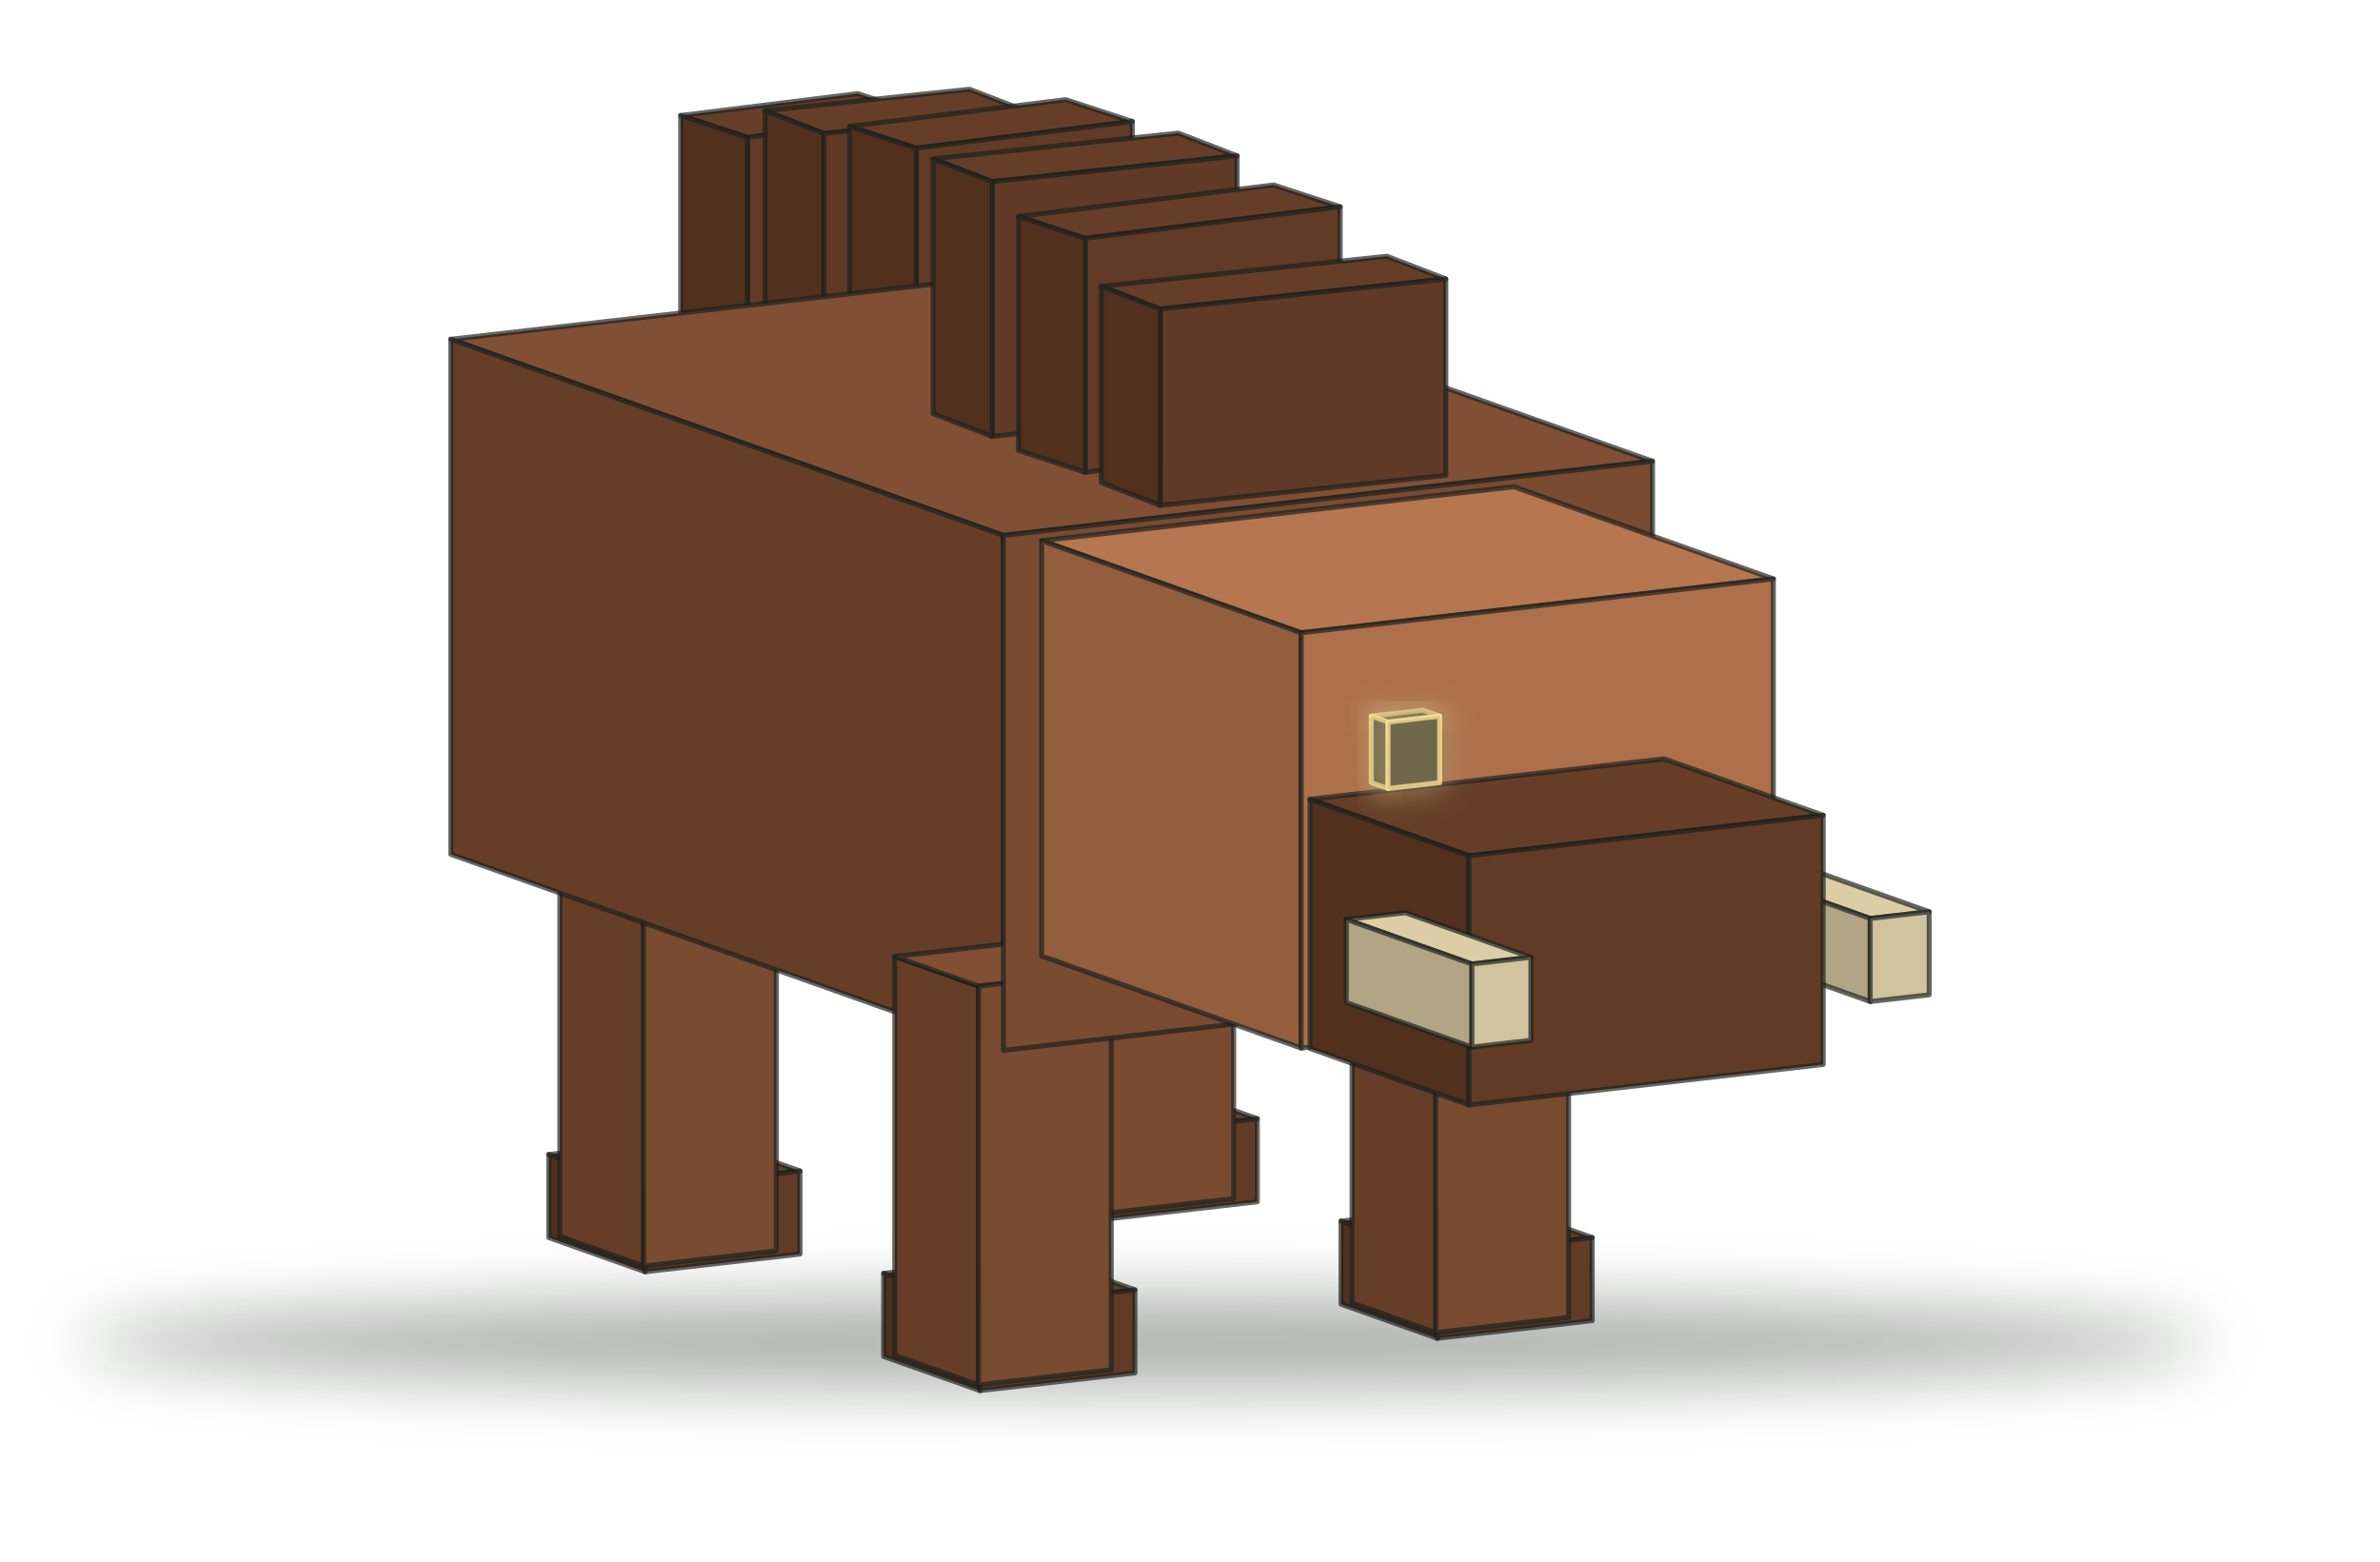
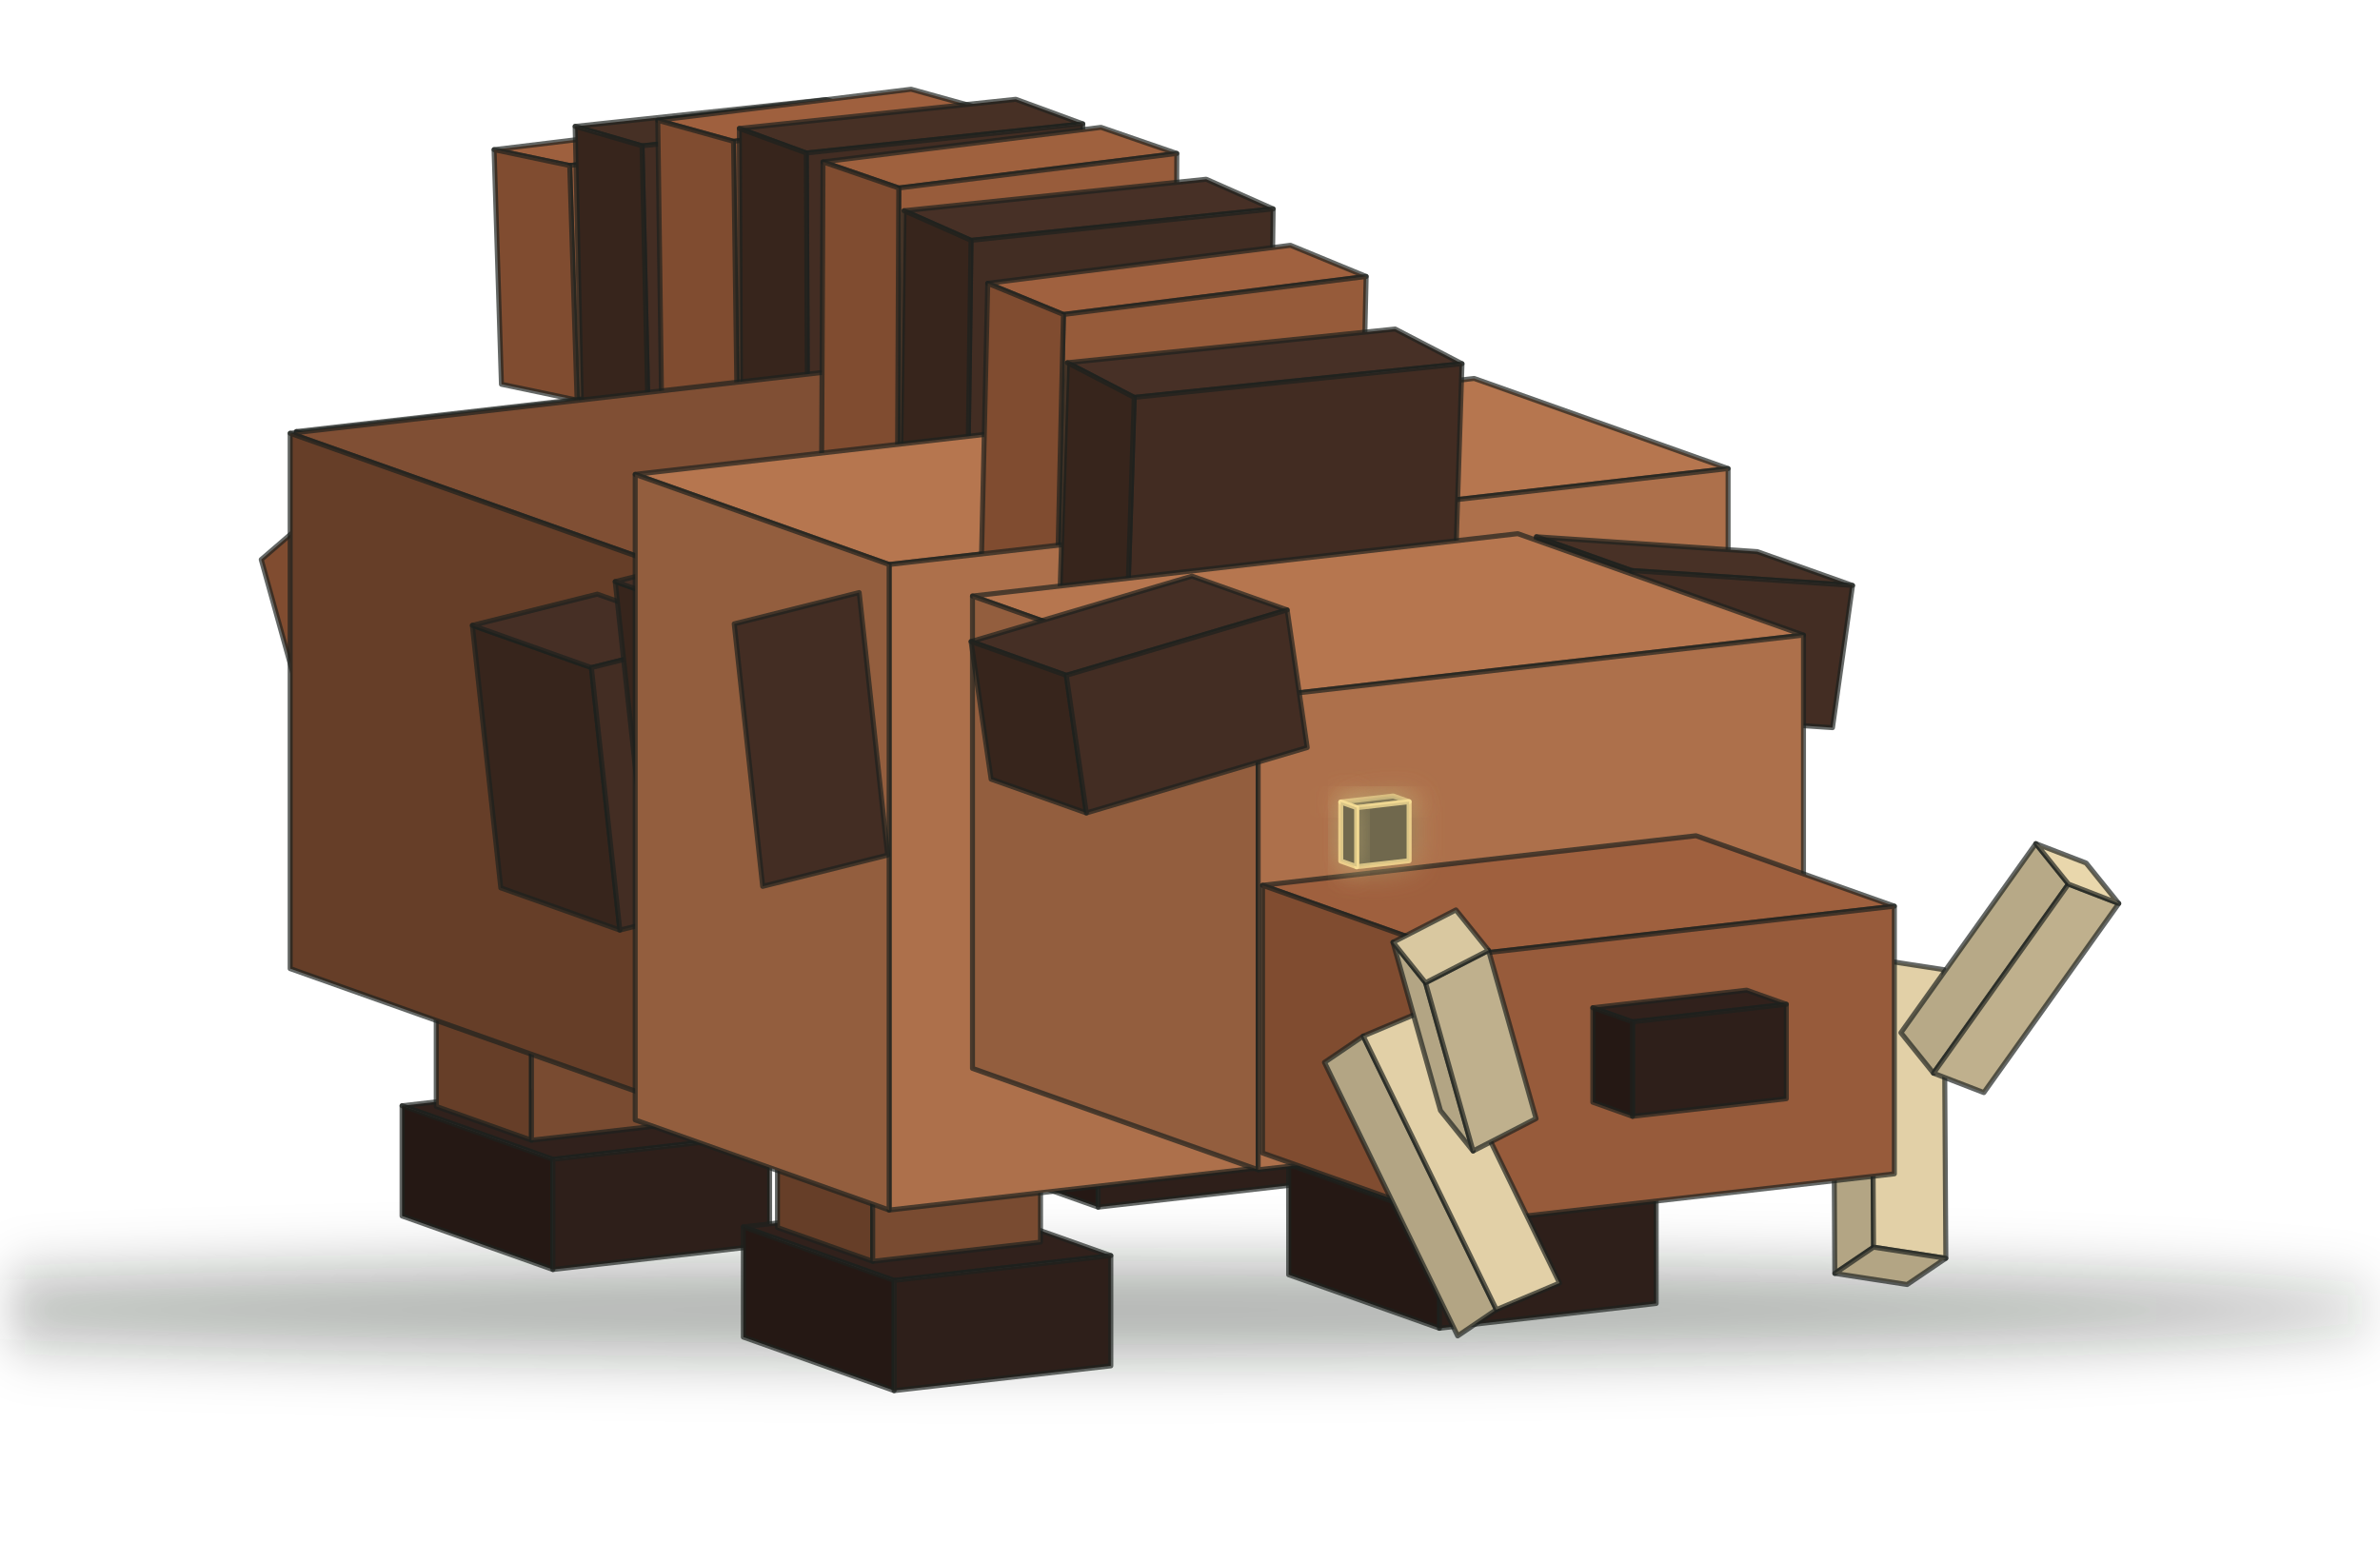
<svg xmlns="http://www.w3.org/2000/svg" width="640" height="420" viewBox="0 0 640 420" role="img" aria-labelledby="portrait-title">
  <defs>
    <filter id="portrait-glow" x="-80%" y="-80%" width="260%" height="260%">
      <feGaussianBlur stdDeviation="4" result="blur" />
      <feMerge>
        <feMergeNode in="blur" />
        <feMergeNode in="SourceGraphic" />
      </feMerge>
    </filter>
    <filter id="portrait-shadow" x="-40%" y="-80%" width="180%" height="260%">
      <feGaussianBlur stdDeviation="8" />
    </filter>
  </defs>
-   <ellipse cx="307.53" cy="360.99" rx="286.24" ry="13" fill="#0c120f" opacity=".32" filter="url(#portrait-shadow)" />
+   <ellipse cx="286.47" cy="352.26" rx="359.64" ry="13" fill="#0c120f" opacity=".32" filter="url(#portrait-shadow)" />
  <g>
-     <polygon points="222.80,125.70 199.00,128.43 152.93,168.12 176.73,165.40" fill="#51301e" stroke="#1c211e" stroke-opacity=".68" stroke-width="1.35" stroke-linejoin="round" vector-effect="non-scaling-stroke" />
-     <polygon points="199.00,128.43 191.94,103.07 145.87,142.76 152.93,168.12" fill="#51301e" stroke="#1c211e" stroke-opacity=".68" stroke-width="1.35" stroke-linejoin="round" vector-effect="non-scaling-stroke" />
-     <polygon points="338.09,300.87 312.20,291.68 270.55,296.44 296.44,305.63" fill="#663e28" stroke="#1c211e" stroke-opacity=".68" stroke-width="1.35" stroke-linejoin="round" vector-effect="non-scaling-stroke" />
-     <polygon points="296.44,327.97 296.44,305.63 270.55,296.44 270.55,318.78" fill="#51301e" stroke="#1c211e" stroke-opacity=".68" stroke-width="1.35" stroke-linejoin="round" vector-effect="non-scaling-stroke" />
-     <polygon points="222.80,125.70 215.74,100.34 191.94,103.07 199.00,128.43" fill="#694029" stroke="#1c211e" stroke-opacity=".68" stroke-width="1.35" stroke-linejoin="round" vector-effect="non-scaling-stroke" />
-     <polygon points="296.04,326.43 296.04,219.20 273.52,211.21 273.52,318.44" fill="#663e28" stroke="#1c211e" stroke-opacity=".68" stroke-width="1.35" stroke-linejoin="round" vector-effect="non-scaling-stroke" />
-     <polygon points="331.74,215.12 309.22,207.13 273.52,211.21 296.04,219.20" fill="#804f34" stroke="#1c211e" stroke-opacity=".68" stroke-width="1.35" stroke-linejoin="round" vector-effect="non-scaling-stroke" />
-     <polygon points="338.09,323.21 338.09,300.87 296.44,305.63 296.44,327.97" fill="#613b26" stroke="#1c211e" stroke-opacity=".68" stroke-width="1.35" stroke-linejoin="round" vector-effect="non-scaling-stroke" />
-     <polygon points="331.74,322.35 331.74,215.12 296.04,219.20 296.04,326.43" fill="#794b31" stroke="#1c211e" stroke-opacity=".68" stroke-width="1.35" stroke-linejoin="round" vector-effect="non-scaling-stroke" />
-     <polygon points="248.57,31.05 230.65,25.18 183.05,31.07 200.97,36.94" fill="#663e28" stroke="#1c211e" stroke-opacity=".68" stroke-width="1.35" stroke-linejoin="round" vector-effect="non-scaling-stroke" />
-     <polygon points="248.57,83.86 248.57,31.05 200.97,36.94 200.97,89.76" fill="#613b26" stroke="#1c211e" stroke-opacity=".68" stroke-width="1.35" stroke-linejoin="round" vector-effect="non-scaling-stroke" />
-     <polygon points="200.97,89.76 200.97,36.94 183.05,31.07 183.05,83.88" fill="#51301e" stroke="#1c211e" stroke-opacity=".68" stroke-width="1.35" stroke-linejoin="round" vector-effect="non-scaling-stroke" />
-     <polygon points="215.12,314.93 189.22,305.74 147.57,310.50 173.46,319.69" fill="#663e28" stroke="#1c211e" stroke-opacity=".68" stroke-width="1.35" stroke-linejoin="round" vector-effect="non-scaling-stroke" />
-     <polygon points="173.46,342.03 173.46,319.69 147.57,310.50 147.57,332.84" fill="#51301e" stroke="#1c211e" stroke-opacity=".68" stroke-width="1.35" stroke-linejoin="round" vector-effect="non-scaling-stroke" />
-     <polygon points="173.06,340.49 173.06,233.27 150.55,225.27 150.55,332.50" fill="#663e28" stroke="#1c211e" stroke-opacity=".68" stroke-width="1.35" stroke-linejoin="round" vector-effect="non-scaling-stroke" />
-     <polygon points="208.76,229.18 186.25,221.19 150.55,225.27 173.06,233.27" fill="#804f34" stroke="#1c211e" stroke-opacity=".68" stroke-width="1.35" stroke-linejoin="round" vector-effect="non-scaling-stroke" />
-     <polygon points="276.55,30.11 260.72,24.00 205.73,29.78 221.57,35.89" fill="#663e28" stroke="#1c211e" stroke-opacity=".68" stroke-width="1.35" stroke-linejoin="round" vector-effect="non-scaling-stroke" />
-     <polygon points="215.12,337.27 215.12,314.93 173.46,319.69 173.46,342.03" fill="#613b26" stroke="#1c211e" stroke-opacity=".68" stroke-width="1.35" stroke-linejoin="round" vector-effect="non-scaling-stroke" />
-     <polygon points="208.76,336.41 208.76,229.18 173.06,233.27 173.06,340.49" fill="#794b31" stroke="#1c211e" stroke-opacity=".68" stroke-width="1.35" stroke-linejoin="round" vector-effect="non-scaling-stroke" />
-     <polygon points="221.57,98.81 221.57,35.89 205.73,29.78 205.73,92.70" fill="#51301e" stroke="#1c211e" stroke-opacity=".68" stroke-width="1.35" stroke-linejoin="round" vector-effect="non-scaling-stroke" />
-     <polygon points="276.55,93.03 276.55,30.11 221.57,35.89 221.57,98.81" fill="#603a26" stroke="#1c211e" stroke-opacity=".68" stroke-width="1.35" stroke-linejoin="round" vector-effect="non-scaling-stroke" />
-     <polygon points="304.48,32.67 286.56,26.80 228.47,33.99 246.38,39.86" fill="#663e28" stroke="#1c211e" stroke-opacity=".68" stroke-width="1.35" stroke-linejoin="round" vector-effect="non-scaling-stroke" />
-     <polygon points="304.48,101.19 304.48,32.67 246.38,39.86 246.38,108.39" fill="#613b26" stroke="#1c211e" stroke-opacity=".68" stroke-width="1.35" stroke-linejoin="round" vector-effect="non-scaling-stroke" />
-     <polygon points="246.38,108.39 246.38,39.86 228.47,33.99 228.47,102.52" fill="#51301e" stroke="#1c211e" stroke-opacity=".68" stroke-width="1.35" stroke-linejoin="round" vector-effect="non-scaling-stroke" />
-     <polygon points="444.37,124.04 295.77,71.30 121.22,91.25 269.82,144.00" fill="#804f34" stroke="#1c211e" stroke-opacity=".68" stroke-width="1.35" stroke-linejoin="round" vector-effect="non-scaling-stroke" />
-     <polygon points="428.15,332.84 402.26,323.65 360.61,328.41 386.50,337.60" fill="#663e28" stroke="#1c211e" stroke-opacity=".68" stroke-width="1.35" stroke-linejoin="round" vector-effect="non-scaling-stroke" />
-     <polygon points="386.50,359.94 386.50,337.60 360.61,328.41 360.61,350.75" fill="#51301e" stroke="#1c211e" stroke-opacity=".68" stroke-width="1.35" stroke-linejoin="round" vector-effect="non-scaling-stroke" />
-     <polygon points="386.10,358.40 386.10,251.17 363.58,243.18 363.58,350.41" fill="#663e28" stroke="#1c211e" stroke-opacity=".68" stroke-width="1.35" stroke-linejoin="round" vector-effect="non-scaling-stroke" />
-     <polygon points="421.80,247.09 399.29,239.10 363.58,243.18 386.10,251.17" fill="#804f34" stroke="#1c211e" stroke-opacity=".68" stroke-width="1.35" stroke-linejoin="round" vector-effect="non-scaling-stroke" />
-     <polygon points="428.15,355.18 428.15,332.84 386.50,337.60 386.50,359.94" fill="#613b26" stroke="#1c211e" stroke-opacity=".68" stroke-width="1.35" stroke-linejoin="round" vector-effect="non-scaling-stroke" />
-     <polygon points="332.67,41.91 316.84,35.80 250.93,42.73 266.77,48.84" fill="#663e28" stroke="#1c211e" stroke-opacity=".68" stroke-width="1.35" stroke-linejoin="round" vector-effect="non-scaling-stroke" />
-     <polygon points="421.80,354.32 421.80,247.09 386.10,251.17 386.10,358.40" fill="#794b31" stroke="#1c211e" stroke-opacity=".68" stroke-width="1.35" stroke-linejoin="round" vector-effect="non-scaling-stroke" />
-     <polygon points="269.82,282.50 269.82,144.00 121.22,91.25 121.22,229.76" fill="#663e28" stroke="#1c211e" stroke-opacity=".68" stroke-width="1.35" stroke-linejoin="round" vector-effect="non-scaling-stroke" />
-     <polygon points="332.67,110.43 332.67,41.91 266.77,48.84 266.77,117.37" fill="#603a26" stroke="#1c211e" stroke-opacity=".68" stroke-width="1.35" stroke-linejoin="round" vector-effect="non-scaling-stroke" />
-     <polygon points="266.77,117.37 266.77,48.84 250.93,42.73 250.93,111.26" fill="#51301e" stroke="#1c211e" stroke-opacity=".68" stroke-width="1.35" stroke-linejoin="round" vector-effect="non-scaling-stroke" />
-     <polygon points="360.38,55.61 342.47,49.74 273.88,58.23 291.80,64.10" fill="#663e28" stroke="#1c211e" stroke-opacity=".68" stroke-width="1.35" stroke-linejoin="round" vector-effect="non-scaling-stroke" />
-     <polygon points="305.18,346.90 279.28,337.71 237.63,342.47 263.52,351.66" fill="#663e28" stroke="#1c211e" stroke-opacity=".68" stroke-width="1.35" stroke-linejoin="round" vector-effect="non-scaling-stroke" />
-     <polygon points="360.38,118.52 360.38,55.61 291.80,64.10 291.80,127.02" fill="#613b26" stroke="#1c211e" stroke-opacity=".68" stroke-width="1.35" stroke-linejoin="round" vector-effect="non-scaling-stroke" />
-     <polygon points="263.52,374.00 263.52,351.66 237.63,342.47 237.63,364.81" fill="#51301e" stroke="#1c211e" stroke-opacity=".68" stroke-width="1.35" stroke-linejoin="round" vector-effect="non-scaling-stroke" />
-     <polygon points="291.80,127.02 291.80,64.10 273.88,58.23 273.88,121.15" fill="#51301e" stroke="#1c211e" stroke-opacity=".68" stroke-width="1.35" stroke-linejoin="round" vector-effect="non-scaling-stroke" />
-     <polygon points="263.12,372.46 263.12,265.23 240.61,257.24 240.61,364.47" fill="#663e28" stroke="#1c211e" stroke-opacity=".68" stroke-width="1.35" stroke-linejoin="round" vector-effect="non-scaling-stroke" />
-     <polygon points="298.82,261.15 276.31,253.16 240.61,257.24 263.12,265.23" fill="#804f34" stroke="#1c211e" stroke-opacity=".68" stroke-width="1.35" stroke-linejoin="round" vector-effect="non-scaling-stroke" />
-     <polygon points="305.18,369.24 305.18,346.90 263.52,351.66 263.52,374.00" fill="#613b26" stroke="#1c211e" stroke-opacity=".68" stroke-width="1.35" stroke-linejoin="round" vector-effect="non-scaling-stroke" />
-     <polygon points="298.82,368.38 298.82,261.15 263.12,265.23 263.12,372.46" fill="#794b31" stroke="#1c211e" stroke-opacity=".68" stroke-width="1.35" stroke-linejoin="round" vector-effect="non-scaling-stroke" />
-     <polygon points="388.79,75.03 372.96,68.92 296.13,77.00 311.97,83.11" fill="#663e28" stroke="#1c211e" stroke-opacity=".68" stroke-width="1.35" stroke-linejoin="round" vector-effect="non-scaling-stroke" />
-     <polygon points="444.37,262.55 444.37,124.04 269.82,144.00 269.82,282.50" fill="#794b31" stroke="#1c211e" stroke-opacity=".68" stroke-width="1.35" stroke-linejoin="round" vector-effect="non-scaling-stroke" />
-     <polygon points="388.79,127.84 388.79,75.03 311.97,83.11 311.97,135.92" fill="#603a26" stroke="#1c211e" stroke-opacity=".68" stroke-width="1.35" stroke-linejoin="round" vector-effect="non-scaling-stroke" />
-     <polygon points="311.97,135.92 311.97,83.11 296.13,77.00 296.13,129.81" fill="#51301e" stroke="#1c211e" stroke-opacity=".68" stroke-width="1.35" stroke-linejoin="round" vector-effect="non-scaling-stroke" />
-     <polygon points="476.86,155.68 407.06,130.90 280.12,145.42 349.91,170.19" fill="#b6764f" stroke="#1c211e" stroke-opacity=".68" stroke-width="1.35" stroke-linejoin="round" vector-effect="non-scaling-stroke" />
-     <polygon points="349.91,281.89 349.91,170.19 280.12,145.42 280.12,257.12" fill="#935e3e" stroke="#1c211e" stroke-opacity=".68" stroke-width="1.35" stroke-linejoin="round" vector-effect="non-scaling-stroke" />
-     <polygon points="462.52,184.00 458.01,182.41 444.13,183.99 448.63,185.59" fill="#6f674e" stroke="#ffe59a" stroke-opacity=".74" stroke-width="1.35" stroke-linejoin="round" vector-effect="non-scaling-stroke" filter="url(#portrait-glow)" />
-     <polygon points="448.63,203.46 448.63,185.59 444.13,183.99 444.13,201.86" fill="#6f674e" stroke="#ffe59a" stroke-opacity=".74" stroke-width="1.35" stroke-linejoin="round" vector-effect="non-scaling-stroke" filter="url(#portrait-glow)" />
-     <polygon points="462.52,201.88 462.52,184.00 448.63,185.59 448.63,203.46" fill="#6f674e" stroke="#ffe59a" stroke-opacity=".74" stroke-width="1.35" stroke-linejoin="round" vector-effect="non-scaling-stroke" filter="url(#portrait-glow)" />
-     <polygon points="476.86,267.37 476.86,155.68 349.91,170.19 349.91,281.89" fill="#ad704b" stroke="#1c211e" stroke-opacity=".68" stroke-width="1.35" stroke-linejoin="round" vector-effect="non-scaling-stroke" />
-     <polygon points="518.78,245.21 485.01,233.22 469.14,235.03 502.91,247.02" fill="#dccda6" stroke="#1c211e" stroke-opacity=".68" stroke-width="1.35" stroke-linejoin="round" vector-effect="non-scaling-stroke" />
-     <polygon points="490.26,219.26 447.48,204.08 352.27,214.96 395.05,230.15" fill="#663e28" stroke="#1c211e" stroke-opacity=".68" stroke-width="1.35" stroke-linejoin="round" vector-effect="non-scaling-stroke" />
-     <polygon points="502.91,269.36 502.91,247.02 469.14,235.03 469.14,257.37" fill="#b2a585" stroke="#1c211e" stroke-opacity=".68" stroke-width="1.35" stroke-linejoin="round" vector-effect="non-scaling-stroke" />
-     <polygon points="387.14,192.62 382.64,191.02 368.76,192.61 373.26,194.21" fill="#6f674e" stroke="#ffe59a" stroke-opacity=".74" stroke-width="1.35" stroke-linejoin="round" vector-effect="non-scaling-stroke" filter="url(#portrait-glow)" />
-     <polygon points="373.26,212.08 373.26,194.21 368.76,192.61 368.76,210.48" fill="#6f674e" stroke="#ffe59a" stroke-opacity=".74" stroke-width="1.35" stroke-linejoin="round" vector-effect="non-scaling-stroke" filter="url(#portrait-glow)" />
-     <polygon points="387.14,210.49 387.14,192.62 373.26,194.21 373.26,212.08" fill="#6f674e" stroke="#ffe59a" stroke-opacity=".74" stroke-width="1.35" stroke-linejoin="round" vector-effect="non-scaling-stroke" filter="url(#portrait-glow)" />
-     <polygon points="395.05,297.17 395.05,230.15 352.27,214.96 352.27,281.98" fill="#51301e" stroke="#1c211e" stroke-opacity=".68" stroke-width="1.35" stroke-linejoin="round" vector-effect="non-scaling-stroke" />
-     <polygon points="518.78,267.55 518.78,245.21 502.91,247.02 502.91,269.36" fill="#d1c39e" stroke="#1c211e" stroke-opacity=".68" stroke-width="1.35" stroke-linejoin="round" vector-effect="non-scaling-stroke" />
-     <polygon points="490.26,286.28 490.26,219.26 395.05,230.15 395.05,297.17" fill="#613b26" stroke="#1c211e" stroke-opacity=".68" stroke-width="1.35" stroke-linejoin="round" vector-effect="non-scaling-stroke" />
-     <polygon points="411.67,257.45 377.90,245.47 362.03,247.28 395.80,259.27" fill="#dccda6" stroke="#1c211e" stroke-opacity=".68" stroke-width="1.35" stroke-linejoin="round" vector-effect="non-scaling-stroke" />
-     <polygon points="395.80,281.61 395.80,259.27 362.03,247.28 362.03,269.62" fill="#b2a585" stroke="#1c211e" stroke-opacity=".68" stroke-width="1.35" stroke-linejoin="round" vector-effect="non-scaling-stroke" />
-     <polygon points="411.67,279.79 411.67,257.45 395.80,259.27 395.80,281.61" fill="#d1c39e" stroke="#1c211e" stroke-opacity=".68" stroke-width="1.35" stroke-linejoin="round" vector-effect="non-scaling-stroke" />
+     <polygon points="162.03,177.48 113.15,183.06 85.86,206.58 134.74,200.99" fill="#804c30" stroke="#1c211e" stroke-opacity=".68" stroke-width="1.35" stroke-linejoin="round" vector-effect="non-scaling-stroke" />
+     <polygon points="113.15,183.06 97.54,126.98 70.25,150.49 85.86,206.58" fill="#804c30" stroke="#1c211e" stroke-opacity=".68" stroke-width="1.35" stroke-linejoin="round" vector-effect="non-scaling-stroke" />
+     <polygon points="162.03,177.48 146.42,121.39 97.54,126.98 113.15,183.06" fill="#a36340" stroke="#1c211e" stroke-opacity=".68" stroke-width="1.35" stroke-linejoin="round" vector-effect="non-scaling-stroke" />
+     <polygon points="209.12,142.99 177.16,146.65 111.67,203.09 143.63,199.43" fill="#37251c" stroke="#1c211e" stroke-opacity=".68" stroke-width="1.35" stroke-linejoin="round" vector-effect="non-scaling-stroke" />
+     <polygon points="177.16,146.65 167.12,110.59 101.63,167.03 111.67,203.09" fill="#37251c" stroke="#1c211e" stroke-opacity=".68" stroke-width="1.35" stroke-linejoin="round" vector-effect="non-scaling-stroke" />
+     <polygon points="214.71,37.06 194.37,32.79 132.86,40.25 153.20,44.52" fill="#9e603e" stroke="#1c211e" stroke-opacity=".68" stroke-width="1.35" stroke-linejoin="round" vector-effect="non-scaling-stroke" />
+     <polygon points="209.12,142.99 199.08,106.94 167.12,110.59 177.16,146.65" fill="#493127" stroke="#1c211e" stroke-opacity=".68" stroke-width="1.35" stroke-linejoin="round" vector-effect="non-scaling-stroke" />
+     <polygon points="353.59,288.36 313.04,273.96 254.76,280.63 295.31,295.02" fill="#31211c" stroke="#1c211e" stroke-opacity=".68" stroke-width="1.35" stroke-linejoin="round" vector-effect="non-scaling-stroke" />
+     <polygon points="216.69,100.15 214.71,37.06 153.20,44.52 155.18,107.61" fill="#9a5d3c" stroke="#1c211e" stroke-opacity=".68" stroke-width="1.35" stroke-linejoin="round" vector-effect="non-scaling-stroke" />
+     <polygon points="155.18,107.61 153.20,44.52 132.86,40.25 134.84,103.35" fill="#804c30" stroke="#1c211e" stroke-opacity=".68" stroke-width="1.35" stroke-linejoin="round" vector-effect="non-scaling-stroke" />
+     <polygon points="334.67,221.21 309.07,212.12 263.95,217.28 289.55,226.37" fill="#804f34" stroke="#1c211e" stroke-opacity=".68" stroke-width="1.35" stroke-linejoin="round" vector-effect="non-scaling-stroke" />
+     <polygon points="376.18,162.10 344.17,150.74 310.57,150.02 342.59,161.38" fill="#473026" stroke="#1c211e" stroke-opacity=".68" stroke-width="1.35" stroke-linejoin="round" vector-effect="non-scaling-stroke" />
+     <polygon points="289.55,289.89 289.55,226.37 263.95,217.28 263.95,280.80" fill="#663e28" stroke="#1c211e" stroke-opacity=".68" stroke-width="1.35" stroke-linejoin="round" vector-effect="non-scaling-stroke" />
+     <polygon points="334.93,233.73 342.59,161.38 310.57,150.02 302.92,222.37" fill="#37251c" stroke="#1c211e" stroke-opacity=".68" stroke-width="1.35" stroke-linejoin="round" vector-effect="non-scaling-stroke" />
+     <polygon points="295.31,324.66 295.31,295.02 254.76,280.63 254.76,310.27" fill="#251814" stroke="#1c211e" stroke-opacity=".68" stroke-width="1.35" stroke-linejoin="round" vector-effect="non-scaling-stroke" />
+     <polygon points="334.67,284.73 334.67,221.21 289.55,226.37 289.55,289.89" fill="#794b31" stroke="#1c211e" stroke-opacity=".68" stroke-width="1.35" stroke-linejoin="round" vector-effect="non-scaling-stroke" />
+     <polygon points="368.53,234.45 376.18,162.10 342.59,161.38 334.93,233.73" fill="#432d23" stroke="#1c211e" stroke-opacity=".68" stroke-width="1.35" stroke-linejoin="round" vector-effect="non-scaling-stroke" />
+     <polygon points="329.59,116.53 267.71,94.57 79.71,116.06 141.59,138.03" fill="#804f34" stroke="#1c211e" stroke-opacity=".68" stroke-width="1.35" stroke-linejoin="round" vector-effect="non-scaling-stroke" />
+     <polygon points="353.59,318.00 353.59,288.36 295.31,295.02 295.31,324.66" fill="#2e1f1a" stroke="#1c211e" stroke-opacity=".68" stroke-width="1.35" stroke-linejoin="round" vector-effect="non-scaling-stroke" />
+     <polygon points="240.10,32.00 222.11,26.78 154.66,33.99 172.65,39.22" fill="#463025" stroke="#1c211e" stroke-opacity=".68" stroke-width="1.35" stroke-linejoin="round" vector-effect="non-scaling-stroke" />
+     <polygon points="241.83,109.07 240.10,32.00 172.65,39.22 174.39,116.28" fill="#432d23" stroke="#1c211e" stroke-opacity=".68" stroke-width="1.35" stroke-linejoin="round" vector-effect="non-scaling-stroke" />
+     <polygon points="174.39,116.28 172.65,39.22 154.66,33.99 156.39,111.05" fill="#37251c" stroke="#1c211e" stroke-opacity=".68" stroke-width="1.35" stroke-linejoin="round" vector-effect="non-scaling-stroke" />
+     <polygon points="141.59,277.78 141.59,138.03 79.71,116.06 79.71,255.81" fill="#663e28" stroke="#1c211e" stroke-opacity=".68" stroke-width="1.35" stroke-linejoin="round" vector-effect="non-scaling-stroke" />
+     <polygon points="329.59,256.28 329.59,116.53 141.59,138.03 141.59,277.78" fill="#794b31" stroke="#1c211e" stroke-opacity=".68" stroke-width="1.35" stroke-linejoin="round" vector-effect="non-scaling-stroke" />
+     <polygon points="265.39,29.65 245.01,24.00 176.88,32.36 197.25,38.01" fill="#9f603e" stroke="#1c211e" stroke-opacity=".68" stroke-width="1.35" stroke-linejoin="round" vector-effect="non-scaling-stroke" />
+     <polygon points="414.60,150.33 382.58,138.97 348.99,138.25 381.00,149.61" fill="#473026" stroke="#1c211e" stroke-opacity=".68" stroke-width="1.35" stroke-linejoin="round" vector-effect="non-scaling-stroke" />
+     <polygon points="206.95,305.12 166.40,290.73 108.12,297.39 148.67,311.79" fill="#31211c" stroke="#1c211e" stroke-opacity=".68" stroke-width="1.35" stroke-linejoin="round" vector-effect="non-scaling-stroke" />
+     <polygon points="373.35,221.96 381.00,149.61 348.99,138.25 341.34,210.60" fill="#37251c" stroke="#1c211e" stroke-opacity=".68" stroke-width="1.35" stroke-linejoin="round" vector-effect="non-scaling-stroke" />
+     <polygon points="266.57,116.96 265.39,29.65 197.25,38.01 198.43,125.32" fill="#995c3b" stroke="#1c211e" stroke-opacity=".68" stroke-width="1.35" stroke-linejoin="round" vector-effect="non-scaling-stroke" />
+     <polygon points="188.03,237.97 162.43,228.88 117.31,234.04 142.91,243.13" fill="#804f34" stroke="#1c211e" stroke-opacity=".68" stroke-width="1.35" stroke-linejoin="round" vector-effect="non-scaling-stroke" />
+     <polygon points="198.43,125.32 197.25,38.01 176.88,32.36 178.06,119.68" fill="#804c30" stroke="#1c211e" stroke-opacity=".68" stroke-width="1.35" stroke-linejoin="round" vector-effect="non-scaling-stroke" />
+     <polygon points="142.91,306.66 142.91,243.13 117.31,234.04 117.31,297.57" fill="#663e28" stroke="#1c211e" stroke-opacity=".68" stroke-width="1.35" stroke-linejoin="round" vector-effect="non-scaling-stroke" />
+     <polygon points="148.67,341.43 148.67,311.79 108.12,297.39 108.12,327.04" fill="#251814" stroke="#1c211e" stroke-opacity=".68" stroke-width="1.35" stroke-linejoin="round" vector-effect="non-scaling-stroke" />
+     <polygon points="406.94,222.68 414.60,150.33 381.00,149.61 373.35,221.96" fill="#432d23" stroke="#1c211e" stroke-opacity=".68" stroke-width="1.35" stroke-linejoin="round" vector-effect="non-scaling-stroke" />
+     <polygon points="188.03,301.50 188.03,237.97 142.91,243.13 142.91,306.66" fill="#794b31" stroke="#1c211e" stroke-opacity=".68" stroke-width="1.35" stroke-linejoin="round" vector-effect="non-scaling-stroke" />
+     <polygon points="206.95,334.77 206.95,305.12 148.67,311.79 148.67,341.43" fill="#2e1f1a" stroke="#1c211e" stroke-opacity=".68" stroke-width="1.35" stroke-linejoin="round" vector-effect="non-scaling-stroke" />
+     <polygon points="291.17,33.31 273.16,26.70 198.81,34.55 216.82,41.15" fill="#473025" stroke="#1c211e" stroke-opacity=".68" stroke-width="1.35" stroke-linejoin="round" vector-effect="non-scaling-stroke" />
+     <polygon points="291.59,125.91 291.17,33.31 216.82,41.15 217.24,133.75" fill="#432d23" stroke="#1c211e" stroke-opacity=".68" stroke-width="1.35" stroke-linejoin="round" vector-effect="non-scaling-stroke" />
+     <polygon points="217.24,133.75 216.82,41.15 198.81,34.55 199.23,127.15" fill="#37251c" stroke="#1c211e" stroke-opacity=".68" stroke-width="1.35" stroke-linejoin="round" vector-effect="non-scaling-stroke" />
+     <polygon points="128.27,261.92 120.61,191.33 88.60,179.96 96.25,250.56" fill="#37251c" stroke="#1c211e" stroke-opacity=".68" stroke-width="1.35" stroke-linejoin="round" vector-effect="non-scaling-stroke" />
+     <polygon points="154.21,182.92 122.20,171.56 88.60,179.96 120.61,191.33" fill="#462f25" stroke="#1c211e" stroke-opacity=".68" stroke-width="1.35" stroke-linejoin="round" vector-effect="non-scaling-stroke" />
+     <polygon points="450.78,150.02 288.59,92.45 78.03,116.53 240.22,174.09" fill="#804f34" stroke="#1c211e" stroke-opacity=".68" stroke-width="1.35" stroke-linejoin="round" vector-effect="non-scaling-stroke" />
+     <polygon points="161.86,253.52 154.21,182.92 120.61,191.33 128.27,261.92" fill="#432d23" stroke="#1c211e" stroke-opacity=".68" stroke-width="1.35" stroke-linejoin="round" vector-effect="non-scaling-stroke" />
+     <polygon points="453.01,138.56 421.00,127.19 387.40,126.47 419.41,137.83" fill="#473026" stroke="#1c211e" stroke-opacity=".68" stroke-width="1.35" stroke-linejoin="round" vector-effect="non-scaling-stroke" />
+     <polygon points="411.76,210.18 419.41,137.83 387.40,126.47 379.75,198.82" fill="#37251c" stroke="#1c211e" stroke-opacity=".68" stroke-width="1.35" stroke-linejoin="round" vector-effect="non-scaling-stroke" />
+     <polygon points="445.35,320.93 404.81,306.53 346.53,313.20 387.07,327.59" fill="#31211c" stroke="#1c211e" stroke-opacity=".68" stroke-width="1.35" stroke-linejoin="round" vector-effect="non-scaling-stroke" />
+     <polygon points="316.45,41.27 296.07,34.25 221.31,43.54 241.69,50.56" fill="#9f613e" stroke="#1c211e" stroke-opacity=".68" stroke-width="1.35" stroke-linejoin="round" vector-effect="non-scaling-stroke" />
+     <polygon points="426.44,253.78 400.83,244.69 355.71,249.85 381.32,258.94" fill="#804f34" stroke="#1c211e" stroke-opacity=".68" stroke-width="1.35" stroke-linejoin="round" vector-effect="non-scaling-stroke" />
+     <polygon points="316.03,133.58 316.45,41.27 241.69,50.56 241.27,142.87" fill="#985c3b" stroke="#1c211e" stroke-opacity=".68" stroke-width="1.35" stroke-linejoin="round" vector-effect="non-scaling-stroke" />
+     <polygon points="381.32,322.46 381.32,258.94 355.71,249.85 355.71,313.37" fill="#663e28" stroke="#1c211e" stroke-opacity=".68" stroke-width="1.35" stroke-linejoin="round" vector-effect="non-scaling-stroke" />
+     <polygon points="387.07,357.23 387.07,327.59 346.53,313.20 346.53,342.84" fill="#251814" stroke="#1c211e" stroke-opacity=".68" stroke-width="1.35" stroke-linejoin="round" vector-effect="non-scaling-stroke" />
+     <polygon points="445.36,210.90 453.01,138.56 419.41,137.83 411.76,210.18" fill="#432d23" stroke="#1c211e" stroke-opacity=".68" stroke-width="1.35" stroke-linejoin="round" vector-effect="non-scaling-stroke" />
+     <polygon points="241.27,142.87 241.69,50.56 221.31,43.54 220.89,135.85" fill="#804c30" stroke="#1c211e" stroke-opacity=".68" stroke-width="1.35" stroke-linejoin="round" vector-effect="non-scaling-stroke" />
+     <polygon points="240.22,318.08 240.22,174.09 78.03,116.53 78.03,260.51" fill="#663e28" stroke="#1c211e" stroke-opacity=".68" stroke-width="1.35" stroke-linejoin="round" vector-effect="non-scaling-stroke" />
+     <polygon points="426.44,317.30 426.44,253.78 381.32,258.94 381.32,322.46" fill="#794b31" stroke="#1c211e" stroke-opacity=".68" stroke-width="1.35" stroke-linejoin="round" vector-effect="non-scaling-stroke" />
+     <polygon points="445.35,350.57 445.35,320.93 387.07,327.59 387.07,357.23" fill="#2e1f1a" stroke="#1c211e" stroke-opacity=".68" stroke-width="1.35" stroke-linejoin="round" vector-effect="non-scaling-stroke" />
+     <polygon points="342.36,56.18 324.36,48.20 243.11,56.67 261.12,64.64" fill="#473026" stroke="#1c211e" stroke-opacity=".68" stroke-width="1.35" stroke-linejoin="round" vector-effect="non-scaling-stroke" />
+     <polygon points="166.68,250.15 159.03,179.55 127.02,168.19 134.67,238.79" fill="#37251c" stroke="#1c211e" stroke-opacity=".68" stroke-width="1.35" stroke-linejoin="round" vector-effect="non-scaling-stroke" />
+     <polygon points="192.62,171.15 160.61,159.79 127.02,168.19 159.03,179.55" fill="#462f25" stroke="#1c211e" stroke-opacity=".68" stroke-width="1.35" stroke-linejoin="round" vector-effect="non-scaling-stroke" />
+     <polygon points="341.18,142.65 342.36,56.18 261.12,64.64 259.93,151.11" fill="#422d23" stroke="#1c211e" stroke-opacity=".68" stroke-width="1.35" stroke-linejoin="round" vector-effect="non-scaling-stroke" />
+     <polygon points="259.93,151.11 261.12,64.64 243.11,56.67 241.93,143.14" fill="#37251c" stroke="#1c211e" stroke-opacity=".68" stroke-width="1.35" stroke-linejoin="round" vector-effect="non-scaling-stroke" />
+     <polygon points="200.27,241.75 192.62,171.15 159.03,179.55 166.68,250.15" fill="#432d23" stroke="#1c211e" stroke-opacity=".68" stroke-width="1.35" stroke-linejoin="round" vector-effect="non-scaling-stroke" />
+     <polygon points="464.70,126.02 396.41,101.78 170.81,127.58 239.10,151.82" fill="#b6764f" stroke="#1c211e" stroke-opacity=".68" stroke-width="1.35" stroke-linejoin="round" vector-effect="non-scaling-stroke" />
+     <polygon points="367.37,74.35 347.01,65.97 265.61,76.20 285.97,84.58" fill="#a0613f" stroke="#1c211e" stroke-opacity=".68" stroke-width="1.35" stroke-linejoin="round" vector-effect="non-scaling-stroke" />
+     <polygon points="298.71,337.69 258.17,323.30 199.89,329.96 240.43,344.36" fill="#31211c" stroke="#1c211e" stroke-opacity=".68" stroke-width="1.35" stroke-linejoin="round" vector-effect="non-scaling-stroke" />
+     <polygon points="279.80,270.55 254.19,261.46 209.07,266.61 234.68,275.70" fill="#804f34" stroke="#1c211e" stroke-opacity=".68" stroke-width="1.35" stroke-linejoin="round" vector-effect="non-scaling-stroke" />
+     <polygon points="365.63,150.18 367.37,74.35 285.97,84.58 284.23,160.41" fill="#965b3a" stroke="#1c211e" stroke-opacity=".68" stroke-width="1.35" stroke-linejoin="round" vector-effect="non-scaling-stroke" />
+     <polygon points="234.68,339.23 234.68,275.70 209.07,266.61 209.07,330.14" fill="#663e28" stroke="#1c211e" stroke-opacity=".68" stroke-width="1.35" stroke-linejoin="round" vector-effect="non-scaling-stroke" />
+     <polygon points="240.43,374.00 240.43,344.36 199.89,329.96 199.89,359.61" fill="#251814" stroke="#1c211e" stroke-opacity=".68" stroke-width="1.35" stroke-linejoin="round" vector-effect="non-scaling-stroke" />
+     <polygon points="284.23,160.41 285.97,84.58 265.61,76.20 263.88,152.03" fill="#804c30" stroke="#1c211e" stroke-opacity=".68" stroke-width="1.35" stroke-linejoin="round" vector-effect="non-scaling-stroke" />
+     <polygon points="450.78,294.00 450.78,150.02 240.22,174.09 240.22,318.08" fill="#794b31" stroke="#1c211e" stroke-opacity=".68" stroke-width="1.35" stroke-linejoin="round" vector-effect="non-scaling-stroke" />
+     <polygon points="279.80,334.07 279.80,270.55 234.68,275.70 234.68,339.23" fill="#794b31" stroke="#1c211e" stroke-opacity=".68" stroke-width="1.35" stroke-linejoin="round" vector-effect="non-scaling-stroke" />
+     <polygon points="298.71,367.34 298.71,337.69 240.43,344.36 240.43,374.00" fill="#2e1f1a" stroke="#1c211e" stroke-opacity=".68" stroke-width="1.35" stroke-linejoin="round" vector-effect="non-scaling-stroke" />
+     <polygon points="464.70,299.65 464.70,126.02 239.10,151.82 239.10,325.44" fill="#ad704b" stroke="#1c211e" stroke-opacity=".68" stroke-width="1.35" stroke-linejoin="round" vector-effect="non-scaling-stroke" />
+     <polygon points="205.09,238.38 197.44,167.78 165.43,156.42 173.08,227.01" fill="#37251c" stroke="#1c211e" stroke-opacity=".68" stroke-width="1.35" stroke-linejoin="round" vector-effect="non-scaling-stroke" />
+     <polygon points="231.04,159.37 199.03,148.01 165.43,156.42 197.44,167.78" fill="#462f25" stroke="#1c211e" stroke-opacity=".68" stroke-width="1.35" stroke-linejoin="round" vector-effect="non-scaling-stroke" />
+     <polygon points="239.10,325.44 239.10,151.82 170.81,127.58 170.81,301.21" fill="#935e3e" stroke="#1c211e" stroke-opacity=".68" stroke-width="1.35" stroke-linejoin="round" vector-effect="non-scaling-stroke" />
+     <polygon points="393.14,97.82 375.17,88.49 287.03,97.55 305.00,106.88" fill="#473026" stroke="#1c211e" stroke-opacity=".68" stroke-width="1.35" stroke-linejoin="round" vector-effect="non-scaling-stroke" />
+     <polygon points="391.16,159.51 393.14,97.82 305.00,106.88 303.02,168.57" fill="#422c22" stroke="#1c211e" stroke-opacity=".68" stroke-width="1.35" stroke-linejoin="round" vector-effect="non-scaling-stroke" />
+     <polygon points="303.02,168.57 305.00,106.88 287.03,97.55 285.05,159.23" fill="#37251c" stroke="#1c211e" stroke-opacity=".68" stroke-width="1.35" stroke-linejoin="round" vector-effect="non-scaling-stroke" />
+     <polygon points="238.69,229.97 231.04,159.37 197.44,167.78 205.09,238.38" fill="#432d23" stroke="#1c211e" stroke-opacity=".68" stroke-width="1.35" stroke-linejoin="round" vector-effect="non-scaling-stroke" />
+     <polygon points="498.16,157.45 472.55,148.36 413.16,144.36 438.77,153.45" fill="#483126" stroke="#1c211e" stroke-opacity=".68" stroke-width="1.35" stroke-linejoin="round" vector-effect="non-scaling-stroke" />
+     <polygon points="433.38,191.69 438.77,153.45 413.16,144.36 407.77,182.60" fill="#37251c" stroke="#1c211e" stroke-opacity=".68" stroke-width="1.35" stroke-linejoin="round" vector-effect="non-scaling-stroke" />
+     <polygon points="492.77,195.70 498.16,157.45 438.77,153.45 433.38,191.69" fill="#432d23" stroke="#1c211e" stroke-opacity=".68" stroke-width="1.35" stroke-linejoin="round" vector-effect="non-scaling-stroke" />
+     <polygon points="484.97,170.80 408.15,143.53 261.51,160.30 338.33,187.57" fill="#b6764f" stroke="#1c211e" stroke-opacity=".68" stroke-width="1.35" stroke-linejoin="round" vector-effect="non-scaling-stroke" />
+     <polygon points="338.33,314.61 338.33,187.57 261.51,160.30 261.51,287.34" fill="#935e3e" stroke="#1c211e" stroke-opacity=".68" stroke-width="1.35" stroke-linejoin="round" vector-effect="non-scaling-stroke" />
+     <polygon points="469.16,205.29 464.89,203.77 450.79,205.38 455.06,206.90" fill="#6f674e" stroke="#ffe59a" stroke-opacity=".74" stroke-width="1.35" stroke-linejoin="round" vector-effect="non-scaling-stroke" filter="url(#portrait-glow)" />
+     <polygon points="469.16,221.17 469.16,205.29 455.06,206.90 455.06,222.78" fill="#6f674e" stroke="#ffe59a" stroke-opacity=".74" stroke-width="1.35" stroke-linejoin="round" vector-effect="non-scaling-stroke" filter="url(#portrait-glow)" />
+     <polygon points="455.06,222.78 455.06,206.90 450.79,205.38 450.79,221.27" fill="#6f674e" stroke="#ffe59a" stroke-opacity=".74" stroke-width="1.35" stroke-linejoin="round" vector-effect="non-scaling-stroke" filter="url(#portrait-glow)" />
+     <polygon points="484.97,297.85 484.97,170.80 338.33,187.57 338.33,314.61" fill="#ad704b" stroke="#1c211e" stroke-opacity=".68" stroke-width="1.35" stroke-linejoin="round" vector-effect="non-scaling-stroke" />
+     <polygon points="346.13,164.04 320.52,154.95 261.13,172.54 286.74,181.63" fill="#452f25" stroke="#1c211e" stroke-opacity=".68" stroke-width="1.35" stroke-linejoin="round" vector-effect="non-scaling-stroke" />
+     <polygon points="292.13,218.64 286.74,181.63 261.13,172.54 266.52,209.55" fill="#37251c" stroke="#1c211e" stroke-opacity=".68" stroke-width="1.35" stroke-linejoin="round" vector-effect="non-scaling-stroke" />
+     <polygon points="351.52,201.05 346.13,164.04 286.74,181.63 292.13,218.64" fill="#432d23" stroke="#1c211e" stroke-opacity=".68" stroke-width="1.35" stroke-linejoin="round" vector-effect="non-scaling-stroke" />
+     <polygon points="503.81,335.42 503.35,257.81 492.94,264.87 493.40,342.48" fill="#b3a584" stroke="#1c211e" stroke-opacity=".68" stroke-width="1.35" stroke-linejoin="round" vector-effect="non-scaling-stroke" />
+     <polygon points="509.41,243.71 456.06,224.77 339.50,238.10 392.85,257.03" fill="#9f603e" stroke="#1c211e" stroke-opacity=".68" stroke-width="1.35" stroke-linejoin="round" vector-effect="non-scaling-stroke" />
+     <polygon points="523.25,338.41 522.78,260.80 503.35,257.81 503.81,335.42" fill="#e2d0a7" stroke="#1c211e" stroke-opacity=".68" stroke-width="1.35" stroke-linejoin="round" vector-effect="non-scaling-stroke" />
+     <polygon points="523.25,338.41 503.81,335.42 493.40,342.48 512.84,345.47" fill="#b3a584" stroke="#1c211e" stroke-opacity=".68" stroke-width="1.35" stroke-linejoin="round" vector-effect="non-scaling-stroke" />
+     <polygon points="378.92,215.61 374.65,214.09 360.55,215.70 364.82,217.22" fill="#6f674e" stroke="#ffe59a" stroke-opacity=".74" stroke-width="1.35" stroke-linejoin="round" vector-effect="non-scaling-stroke" filter="url(#portrait-glow)" />
+     <polygon points="378.92,231.49 378.92,215.61 364.82,217.22 364.82,233.10" fill="#6f674e" stroke="#ffe59a" stroke-opacity=".74" stroke-width="1.35" stroke-linejoin="round" vector-effect="non-scaling-stroke" filter="url(#portrait-glow)" />
+     <polygon points="364.82,233.10 364.82,217.22 360.55,215.70 360.55,231.58" fill="#6f674e" stroke="#ffe59a" stroke-opacity=".74" stroke-width="1.35" stroke-linejoin="round" vector-effect="non-scaling-stroke" filter="url(#portrait-glow)" />
+     <polygon points="392.85,329.02 392.85,257.03 339.50,238.10 339.50,310.09" fill="#804c30" stroke="#1c211e" stroke-opacity=".68" stroke-width="1.35" stroke-linejoin="round" vector-effect="non-scaling-stroke" />
+     <polygon points="519.93,288.63 556.22,237.77 547.45,226.89 511.17,277.75" fill="#b7a987" stroke="#1c211e" stroke-opacity=".68" stroke-width="1.35" stroke-linejoin="round" vector-effect="non-scaling-stroke" />
+     <polygon points="533.47,293.85 569.75,242.99 556.22,237.77 519.93,288.63" fill="#bfb08d" stroke="#1c211e" stroke-opacity=".68" stroke-width="1.35" stroke-linejoin="round" vector-effect="non-scaling-stroke" />
+     <polygon points="509.41,315.70 509.41,243.71 392.85,257.03 392.85,329.02" fill="#975b3b" stroke="#1c211e" stroke-opacity=".68" stroke-width="1.35" stroke-linejoin="round" vector-effect="non-scaling-stroke" />
+     <polygon points="569.75,242.99 560.98,232.11 547.45,226.89 556.22,237.77" fill="#e9d7ac" stroke="#1c211e" stroke-opacity=".68" stroke-width="1.35" stroke-linejoin="round" vector-effect="non-scaling-stroke" />
+     <polygon points="480.35,270.09 469.68,266.30 428.32,271.03 438.99,274.82" fill="#31211c" stroke="#1c211e" stroke-opacity=".68" stroke-width="1.35" stroke-linejoin="round" vector-effect="non-scaling-stroke" />
+     <polygon points="480.35,295.50 480.35,270.09 438.99,274.82 438.99,300.23" fill="#2e1f1a" stroke="#1c211e" stroke-opacity=".68" stroke-width="1.35" stroke-linejoin="round" vector-effect="non-scaling-stroke" />
+     <polygon points="438.99,300.23 438.99,274.82 428.32,271.03 428.32,296.44" fill="#251814" stroke="#1c211e" stroke-opacity=".68" stroke-width="1.35" stroke-linejoin="round" vector-effect="non-scaling-stroke" />
+     <polygon points="402.39,352.23 366.57,278.66 356.16,285.73 391.98,359.29" fill="#b3a584" stroke="#1c211e" stroke-opacity=".68" stroke-width="1.35" stroke-linejoin="round" vector-effect="non-scaling-stroke" />
+     <polygon points="419.38,345.07 383.57,271.50 366.57,278.66 402.39,352.23" fill="#e2d0a7" stroke="#1c211e" stroke-opacity=".68" stroke-width="1.35" stroke-linejoin="round" vector-effect="non-scaling-stroke" />
+     <polygon points="396.12,309.56 383.34,264.31 374.58,253.42 387.35,298.67" fill="#b3a584" stroke="#1c211e" stroke-opacity=".68" stroke-width="1.35" stroke-linejoin="round" vector-effect="non-scaling-stroke" />
+     <polygon points="413.06,300.85 400.28,255.60 383.34,264.31 396.12,309.56" fill="#bfb08d" stroke="#1c211e" stroke-opacity=".68" stroke-width="1.35" stroke-linejoin="round" vector-effect="non-scaling-stroke" />
+     <polygon points="400.28,255.60 391.51,244.72 374.58,253.42 383.34,264.31" fill="#d9c8a0" stroke="#1c211e" stroke-opacity=".68" stroke-width="1.35" stroke-linejoin="round" vector-effect="non-scaling-stroke" />
  </g>
</svg>
